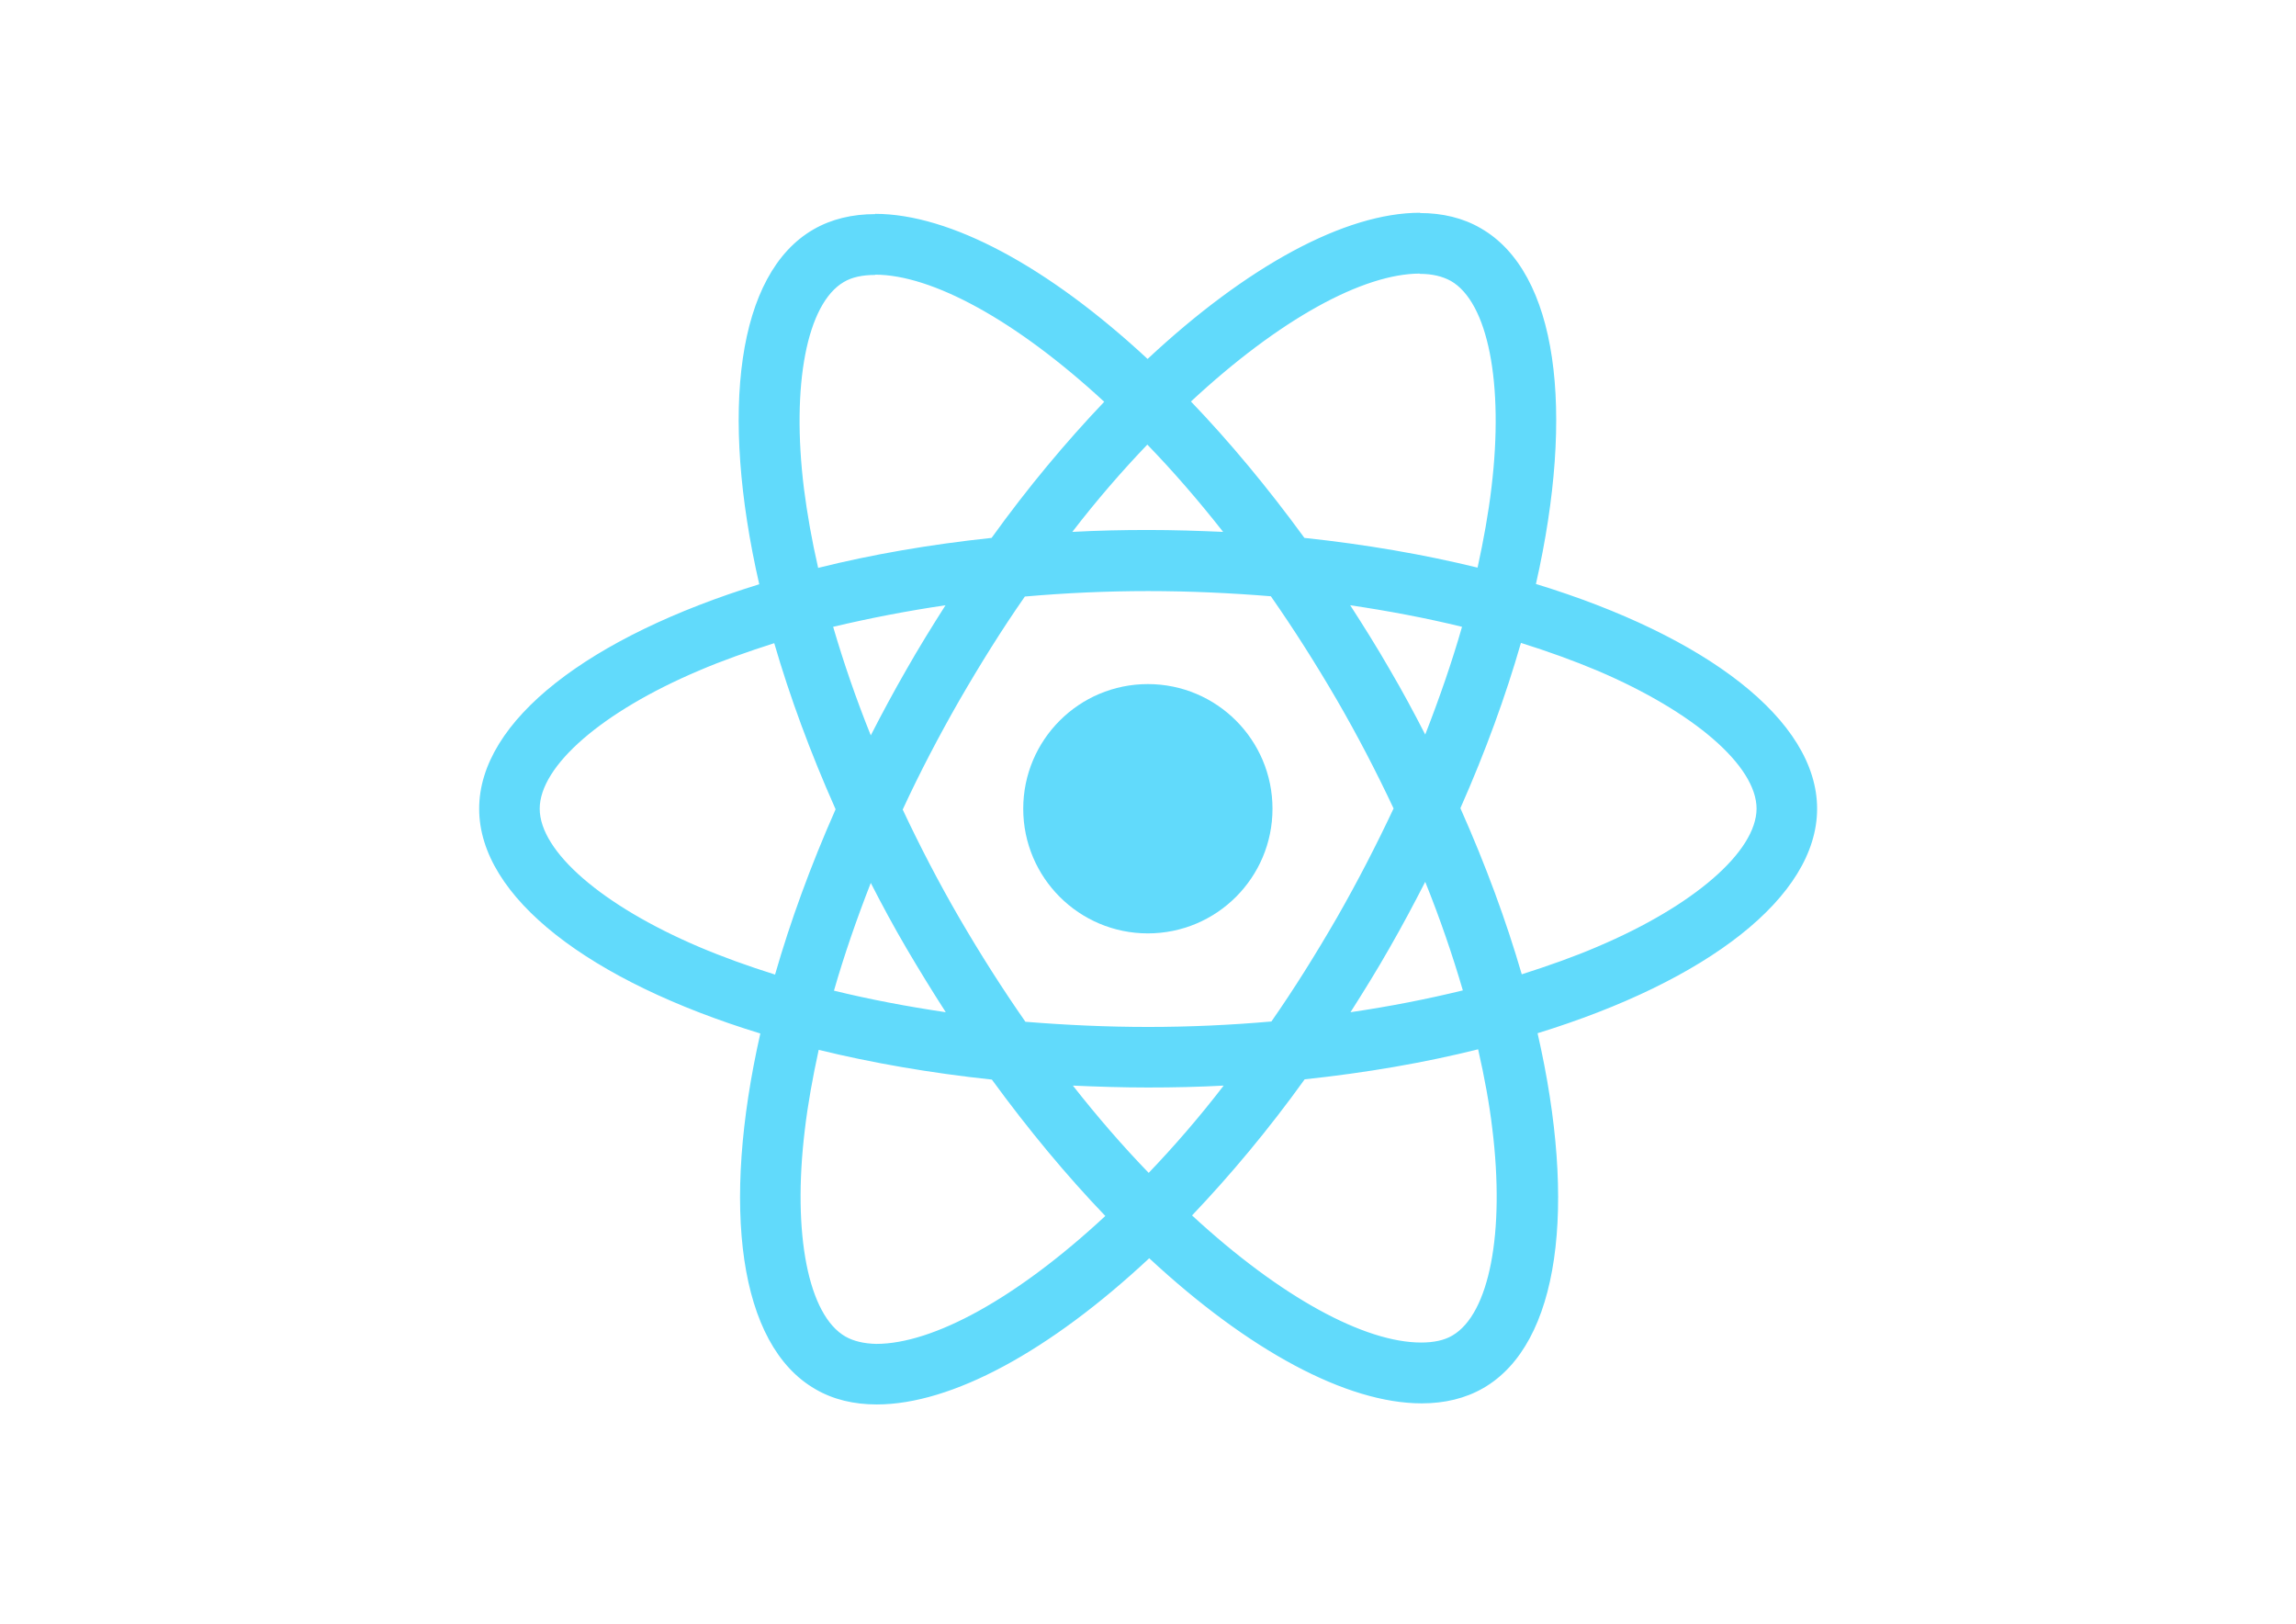
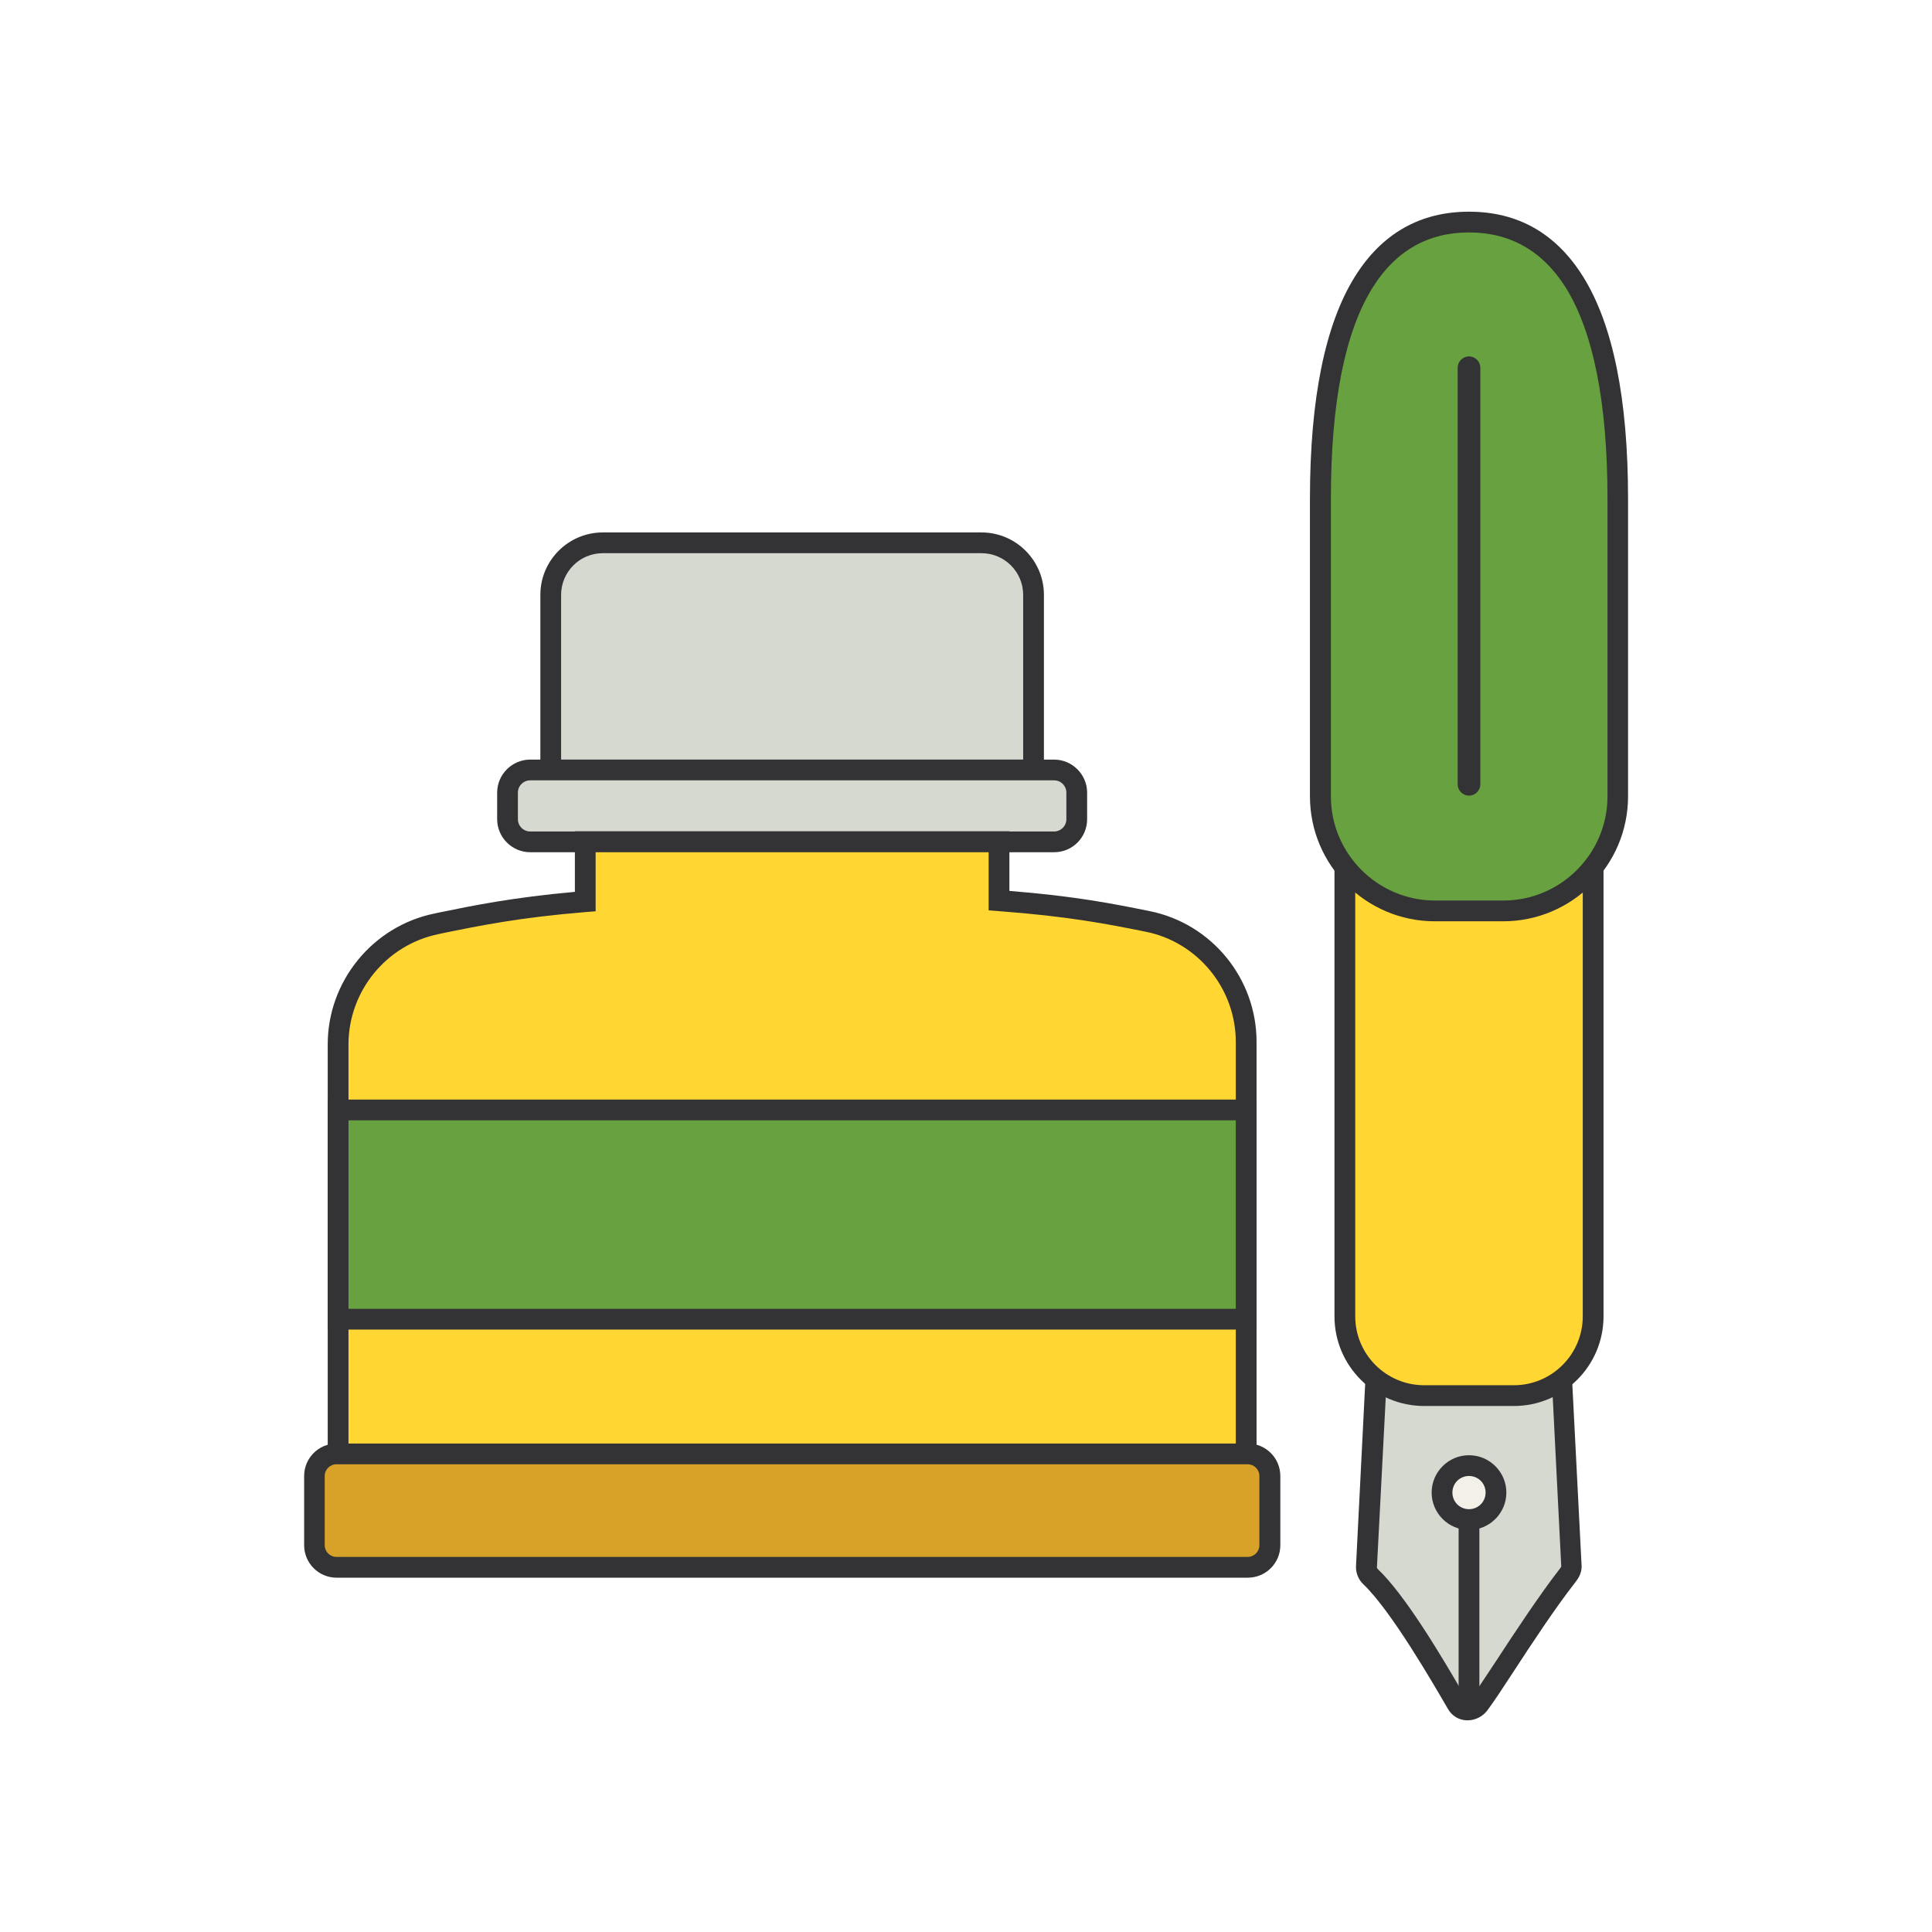
- <svg xmlns="http://www.w3.org/2000/svg" viewBox="0 0 841.9 595.3">
-   <g fill="#61DAFB">
-     <path d="M666.3 296.5c0-32.5-40.7-63.3-103.1-82.4 14.4-63.6 8-114.2-20.2-130.4-6.5-3.8-14.1-5.6-22.4-5.6v22.3c4.6 0 8.3.9 11.4 2.6 13.6 7.8 19.5 37.5 14.9 75.7-1.1 9.4-2.9 19.3-5.1 29.4-19.6-4.8-41-8.5-63.5-10.9-13.5-18.5-27.5-35.3-41.6-50 32.6-30.3 63.2-46.9 84-46.9V78c-27.5 0-63.5 19.6-99.9 53.6-36.4-33.8-72.4-53.2-99.9-53.2v22.3c20.7 0 51.4 16.5 84 46.6-14 14.7-28 31.4-41.3 49.9-22.6 2.4-44 6.1-63.6 11-2.3-10-4-19.7-5.2-29-4.7-38.2 1.1-67.9 14.6-75.8 3-1.8 6.9-2.6 11.5-2.6V78.5c-8.4 0-16 1.8-22.6 5.6-28.1 16.2-34.4 66.7-19.9 130.1-62.2 19.2-102.7 49.9-102.7 82.3 0 32.5 40.7 63.3 103.1 82.4-14.4 63.6-8 114.2 20.2 130.4 6.5 3.8 14.1 5.6 22.5 5.6 27.5 0 63.5-19.6 99.9-53.6 36.4 33.8 72.4 53.2 99.9 53.2 8.4 0 16-1.8 22.6-5.6 28.1-16.2 34.4-66.7 19.9-130.1 62-19.1 102.5-49.9 102.5-82.3zm-130.2-66.7c-3.7 12.9-8.3 26.2-13.5 39.5-4.1-8-8.4-16-13.1-24-4.6-8-9.5-15.8-14.4-23.4 14.2 2.1 27.9 4.7 41 7.9zm-45.8 106.5c-7.8 13.5-15.8 26.3-24.1 38.2-14.9 1.3-30 2-45.2 2-15.1 0-30.2-.7-45-1.9-8.3-11.9-16.4-24.6-24.2-38-7.6-13.1-14.5-26.4-20.8-39.8 6.2-13.4 13.2-26.8 20.7-39.9 7.8-13.5 15.8-26.3 24.1-38.2 14.9-1.3 30-2 45.2-2 15.1 0 30.2.7 45 1.9 8.3 11.9 16.4 24.6 24.2 38 7.6 13.1 14.5 26.4 20.8 39.8-6.3 13.4-13.2 26.8-20.7 39.9zm32.3-13c5.4 13.4 10 26.8 13.8 39.8-13.1 3.2-26.9 5.9-41.2 8 4.9-7.7 9.8-15.6 14.4-23.7 4.6-8 8.9-16.1 13-24.1zM421.2 430c-9.3-9.6-18.6-20.3-27.8-32 9 .4 18.2.7 27.5.7 9.4 0 18.7-.2 27.8-.7-9 11.7-18.3 22.4-27.5 32zm-74.4-58.9c-14.2-2.1-27.9-4.7-41-7.9 3.7-12.9 8.3-26.2 13.5-39.5 4.1 8 8.4 16 13.1 24 4.7 8 9.5 15.8 14.4 23.4zM420.7 163c9.3 9.6 18.6 20.3 27.8 32-9-.4-18.2-.7-27.5-.7-9.4 0-18.7.2-27.8.7 9-11.7 18.3-22.4 27.5-32zm-74 58.9c-4.9 7.7-9.8 15.6-14.4 23.7-4.6 8-8.9 16-13 24-5.4-13.4-10-26.8-13.8-39.8 13.1-3.1 26.9-5.8 41.2-7.9zm-90.5 125.2c-35.4-15.1-58.3-34.9-58.3-50.6 0-15.7 22.9-35.6 58.3-50.6 8.6-3.7 18-7 27.7-10.1 5.7 19.6 13.2 40 22.5 60.9-9.2 20.8-16.6 41.1-22.2 60.6-9.9-3.1-19.3-6.5-28-10.2zM310 490c-13.6-7.8-19.5-37.5-14.9-75.7 1.1-9.4 2.9-19.3 5.1-29.4 19.6 4.8 41 8.5 63.5 10.9 13.5 18.5 27.5 35.3 41.6 50-32.6 30.3-63.2 46.9-84 46.9-4.5-.1-8.3-1-11.3-2.7zm237.2-76.2c4.7 38.2-1.1 67.9-14.6 75.8-3 1.8-6.9 2.6-11.5 2.6-20.7 0-51.4-16.5-84-46.6 14-14.7 28-31.4 41.3-49.9 22.6-2.4 44-6.1 63.6-11 2.3 10.1 4.1 19.8 5.2 29.1zm38.5-66.7c-8.6 3.7-18 7-27.7 10.1-5.7-19.6-13.2-40-22.5-60.9 9.2-20.8 16.6-41.1 22.2-60.6 9.9 3.1 19.3 6.5 28.1 10.2 35.4 15.1 58.3 34.9 58.3 50.6-.1 15.7-23 35.6-58.4 50.6zM320.8 78.4z" />
-     <circle cx="420.9" cy="296.5" r="45.7" />
-     <path d="M520.5 78.1z" />
-   </g>
+ <svg xmlns="http://www.w3.org/2000/svg" width="800px" height="800px" viewBox="0 0 1024 1024" class="icon" version="1.1">
+   <path d="M547.8 408.1H291.9v-92.8c0-15.2 12.4-27.6 27.6-27.6h200.7c15.2 0 27.6 12.4 27.6 27.6v92.8z" fill="#D5D9CF" />
+   <path d="M553.3 413.6H286.4v-98.3c0-18.3 14.9-33.1 33.1-33.1h200.7c18.3 0 33.1 14.9 33.1 33.1v98.3z m-255.9-11h244.9v-87.3c0-12.2-9.9-22.1-22.1-22.1H319.5c-12.2 0-22.1 9.9-22.1 22.1v87.3z" fill="#333336" />
+   <path d="M558.7 446.2H281c-6.6 0-12-5.4-12-12v-14.1c0-6.6 5.4-12 12-12h277.7c6.6 0 12 5.4 12 12v14.1c0 6.6-5.4 12-12 12z" fill="#D5D9CF" />
+   <path d="M558.7 451.7H281c-9.6 0-17.5-7.9-17.5-17.5v-14.1c0-9.6 7.9-17.5 17.5-17.5h277.7c9.6 0 17.5 7.9 17.5 17.5v14.1c0 9.7-7.8 17.5-17.5 17.5zM281 413.6c-3.6 0-6.5 2.9-6.5 6.5v14.1c0 3.6 2.9 6.5 6.5 6.5h277.7c3.6 0 6.5-2.9 6.5-6.5v-14.1c0-3.6-2.9-6.5-6.5-6.5H281z" fill="#333336" />
+   <path d="M608.2 488.4c-20.7-4.2-41.2-8.2-78.7-11v-31.2H310.2v31.7c-36.8 3-57.6 7.4-78.9 11.8-30.4 6.2-52.1 32.9-52.1 63.9v232.8c0 11.9 9.7 21.6 21.6 21.6h438.1c11.9 0 21.6-9.7 21.6-21.6V552.3c0-31.1-21.9-57.8-52.3-63.9z" fill="#FFD632" />
+   <path d="M638.9 813.5H200.8c-14.9 0-27.1-12.1-27.1-27.1V553.5c0-33.4 23.8-62.6 56.5-69.3l1.8-0.4c19.5-4 39.6-8.1 72.7-11.1v-32.1H535v31.6c35 2.8 55 6.8 74.3 10.7 32.9 6.6 56.7 35.7 56.7 69.3v234.1c0 15-12.2 27.2-27.1 27.2zM315.7 451.7V483l-5.1 0.4c-35.4 2.9-56.3 7.2-76.4 11.3l-1.8 0.4c-27.7 5.7-47.7 30.3-47.7 58.5v232.8c0 8.9 7.2 16.1 16.1 16.1h438.1c8.9 0 16.1-7.2 16.1-16.1V552.3c0-28.3-20.1-53-47.9-58.5-19.9-4-40.5-8.1-78-10.9l-5.1-0.4v-30.8H315.7z" fill="#333336" />
+   <path d="M661.4 830.7h-483c-6.5 0-11.7-5.2-11.7-11.7v-36.7c0-6.5 5.2-11.7 11.7-11.7h483c6.5 0 11.7 5.2 11.7 11.7V819c0 6.5-5.3 11.7-11.7 11.7z" fill="#D8A128" />
+   <path d="M661.4 836.2h-483c-9.5 0-17.2-7.7-17.2-17.2v-36.7c0-9.5 7.7-17.2 17.2-17.2h483c9.5 0 17.2 7.7 17.2 17.2V819c0 9.5-7.7 17.2-17.2 17.2z m-483.1-60.1c-3.4 0-6.2 2.8-6.2 6.2V819c0 3.4 2.8 6.2 6.2 6.2h483c3.4 0 6.2-2.8 6.2-6.2v-36.7c0-3.4-2.8-6.2-6.2-6.2h-483z" fill="#333336" />
+   <path d="M179.2 588.3h481.3v110.9H179.2z" fill="#68A240" />
+   <path d="M666 704.7H173.7V582.8H666v121.9z m-481.3-11H655v-99.9H184.7v99.9z" fill="#333336" />
+   <path d="M826.5 703.2l6.5 127c0 2.1-1.3 3.8-2.6 5.4-16.2 20.7-37.5 55.4-45.9 67-3.2 4.5-9.5 5-12.3 0.2-8.5-14.7-30.7-53-45.8-67.3-1.4-1.3-2.2-3.2-2.2-5.1l6.5-127.3c0-3.9 3.1-7 7-7h81.7c4 0.1 7.1 3.3 7.1 7.1z" fill="#D5D9CF" />
+   <path d="M777.9 911.8h-0.7c-4.1-0.2-7.7-2.4-9.8-6.1-7.5-12.9-30.1-52.1-44.8-66-2.5-2.4-3.9-5.7-3.9-9.1v-0.3l6.4-127.2c0.1-6.8 5.7-12.4 12.5-12.4h81.7c6.9 0 12.4 5.5 12.5 12.4l6.5 127.2c0 4-2.2 6.9-3.7 8.8-10.3 13.2-22.7 32-32.6 47.2-5.4 8.3-10.1 15.4-13.2 19.6-2.5 3.7-6.6 5.9-10.9 5.9z m-48.1-81.1c0 0.4 0.2 0.7 0.5 1 14.2 13.4 33.5 45.5 46.7 68.5 0.3 0.6 0.6 0.6 0.9 0.6 0.6 0 1.5-0.4 2.2-1.3 2.9-4 7.5-11.1 12.9-19.2 10-15.3 22.6-34.4 33.1-48 0.4-0.6 1.3-1.6 1.4-2l-6.4-127c0-0.8-0.7-1.5-1.5-1.5h-81.7c-0.8 0-1.5 0.7-1.5 1.5v0.3l-6.6 127.1z" fill="#333336" />
+   <path d="M802.4 739.7h-47.6c-23.2 0-42-18.8-42-42V335.6h131.6v362.1c0 23.2-18.8 42-42 42z" fill="#FFD632" />
+   <path d="M802.4 745.2h-47.6c-26.2 0-47.5-21.3-47.5-47.5V330.1h142.6v367.6c0 26.2-21.3 47.5-47.5 47.5z m-84.1-404.1v356.6c0 20.1 16.4 36.5 36.5 36.5h47.6c20.1 0 36.5-16.4 36.5-36.5V341.1H718.3z" fill="#333336" />
+   <path d="M857.4 264.3c0-110.9-35.3-146.6-78.8-146.6s-78.8 35.7-78.8 146.6v157.8c0 33.5 27.2 60.7 60.7 60.7h36.2c33.5 0 60.7-27.2 60.7-60.7V264.3z" fill="#68A240" />
+   <path d="M796.7 488.3h-36.2c-36.5 0-66.2-29.7-66.2-66.2V264.3c0-52.8 8-92.4 23.9-117.8 14.2-22.7 34.5-34.3 60.4-34.3s46.1 11.5 60.4 34.3c15.9 25.4 23.9 65 23.9 117.8v157.8c0 36.5-29.7 66.2-66.2 66.2z m-18.1-365.1c-21.8 0-38.9 9.8-51 29.1-14.8 23.6-22.2 61.2-22.2 112v157.8c0 30.4 24.8 55.2 55.2 55.2h36.2c30.4 0 55.2-24.8 55.2-55.2V264.3c0-50.7-7.5-88.4-22.2-112-12.2-19.3-29.4-29.1-51.2-29.1z" fill="#333336" />
+   <path d="M778.6 791.1m-14.3 0a14.3 14.3 0 1 0 28.6 0 14.3 14.3 0 1 0-28.6 0Z" fill="#F2F0E7" />
+   <path d="M778.6 810.9c-10.9 0-19.8-8.9-19.8-19.8s8.9-19.8 19.8-19.8 19.8 8.9 19.8 19.8-8.9 19.8-19.8 19.8z m0-28.6c-4.9 0-8.8 3.9-8.8 8.8s3.9 8.8 8.8 8.8 8.8-3.9 8.8-8.8-3.9-8.8-8.8-8.8z" fill="#333336" />
+   <path d="M773.1 805.4h11v97.5h-11z" fill="#333336" />
+   <path d="M778.6 421.7c-3.3 0-6-2.7-6-6V194.9c0-3.3 2.7-6 6-6s6 2.7 6 6v220.8c0 3.3-2.7 6-6 6z" fill="#333336" />
</svg>
